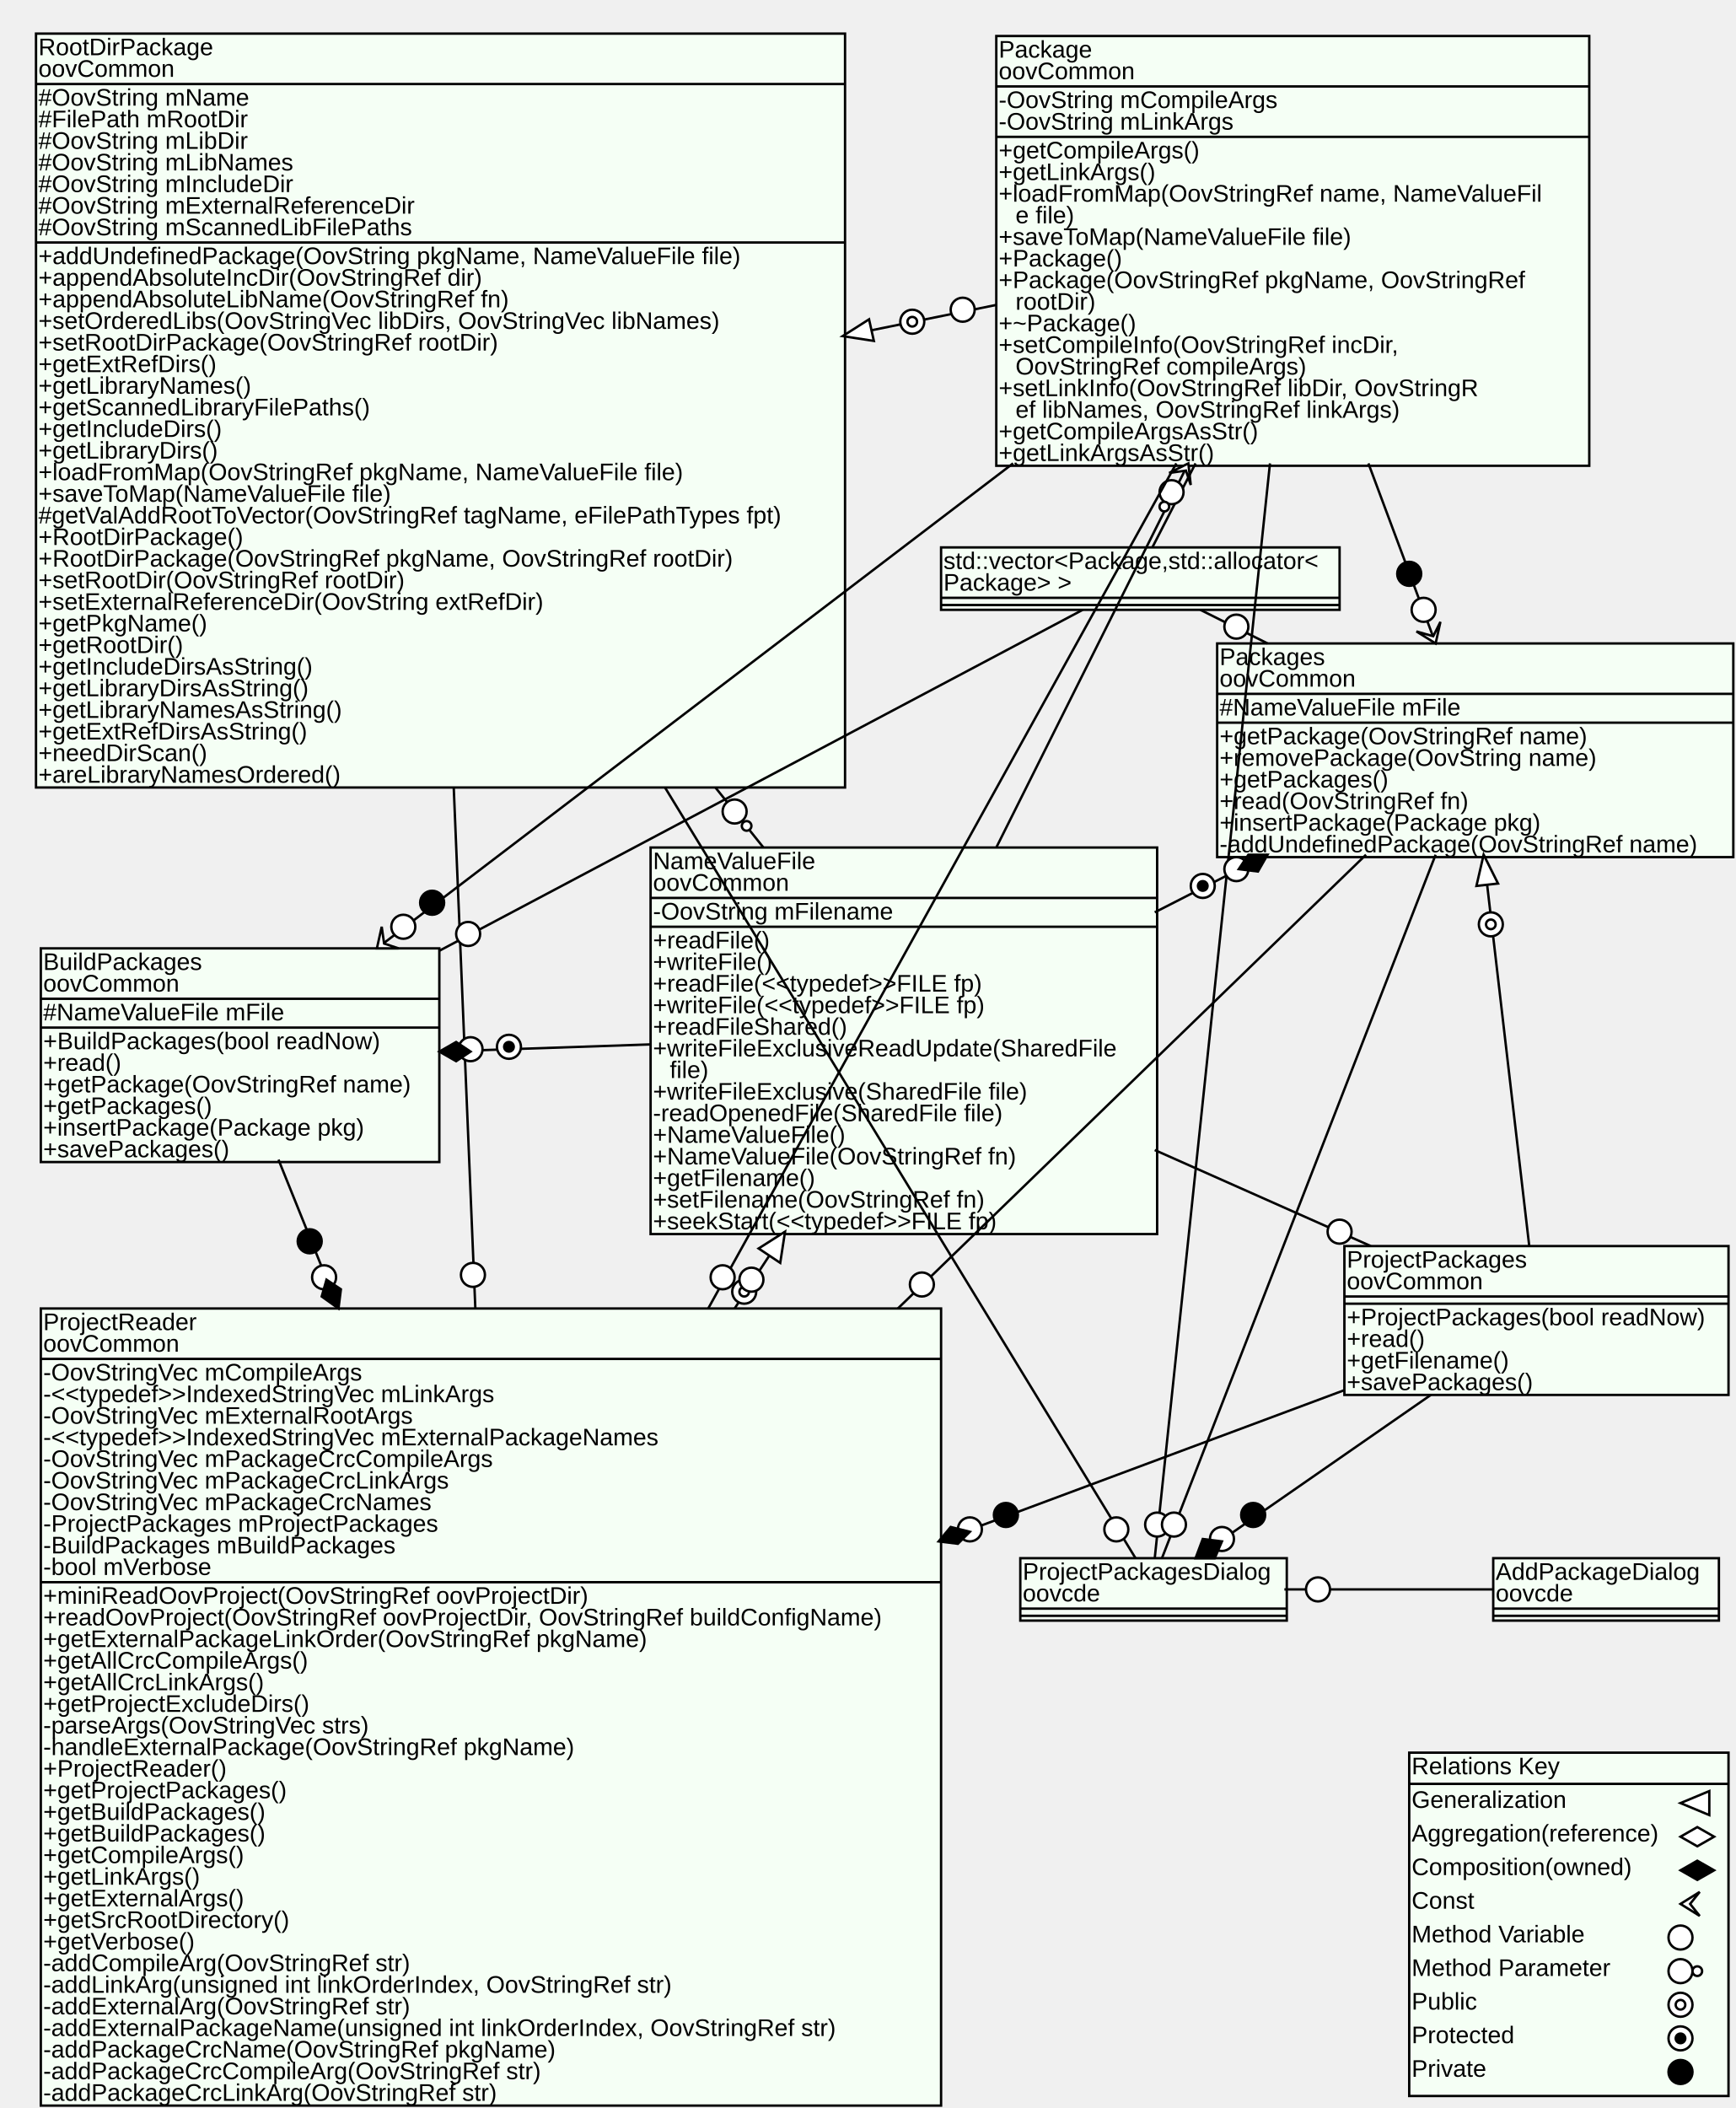
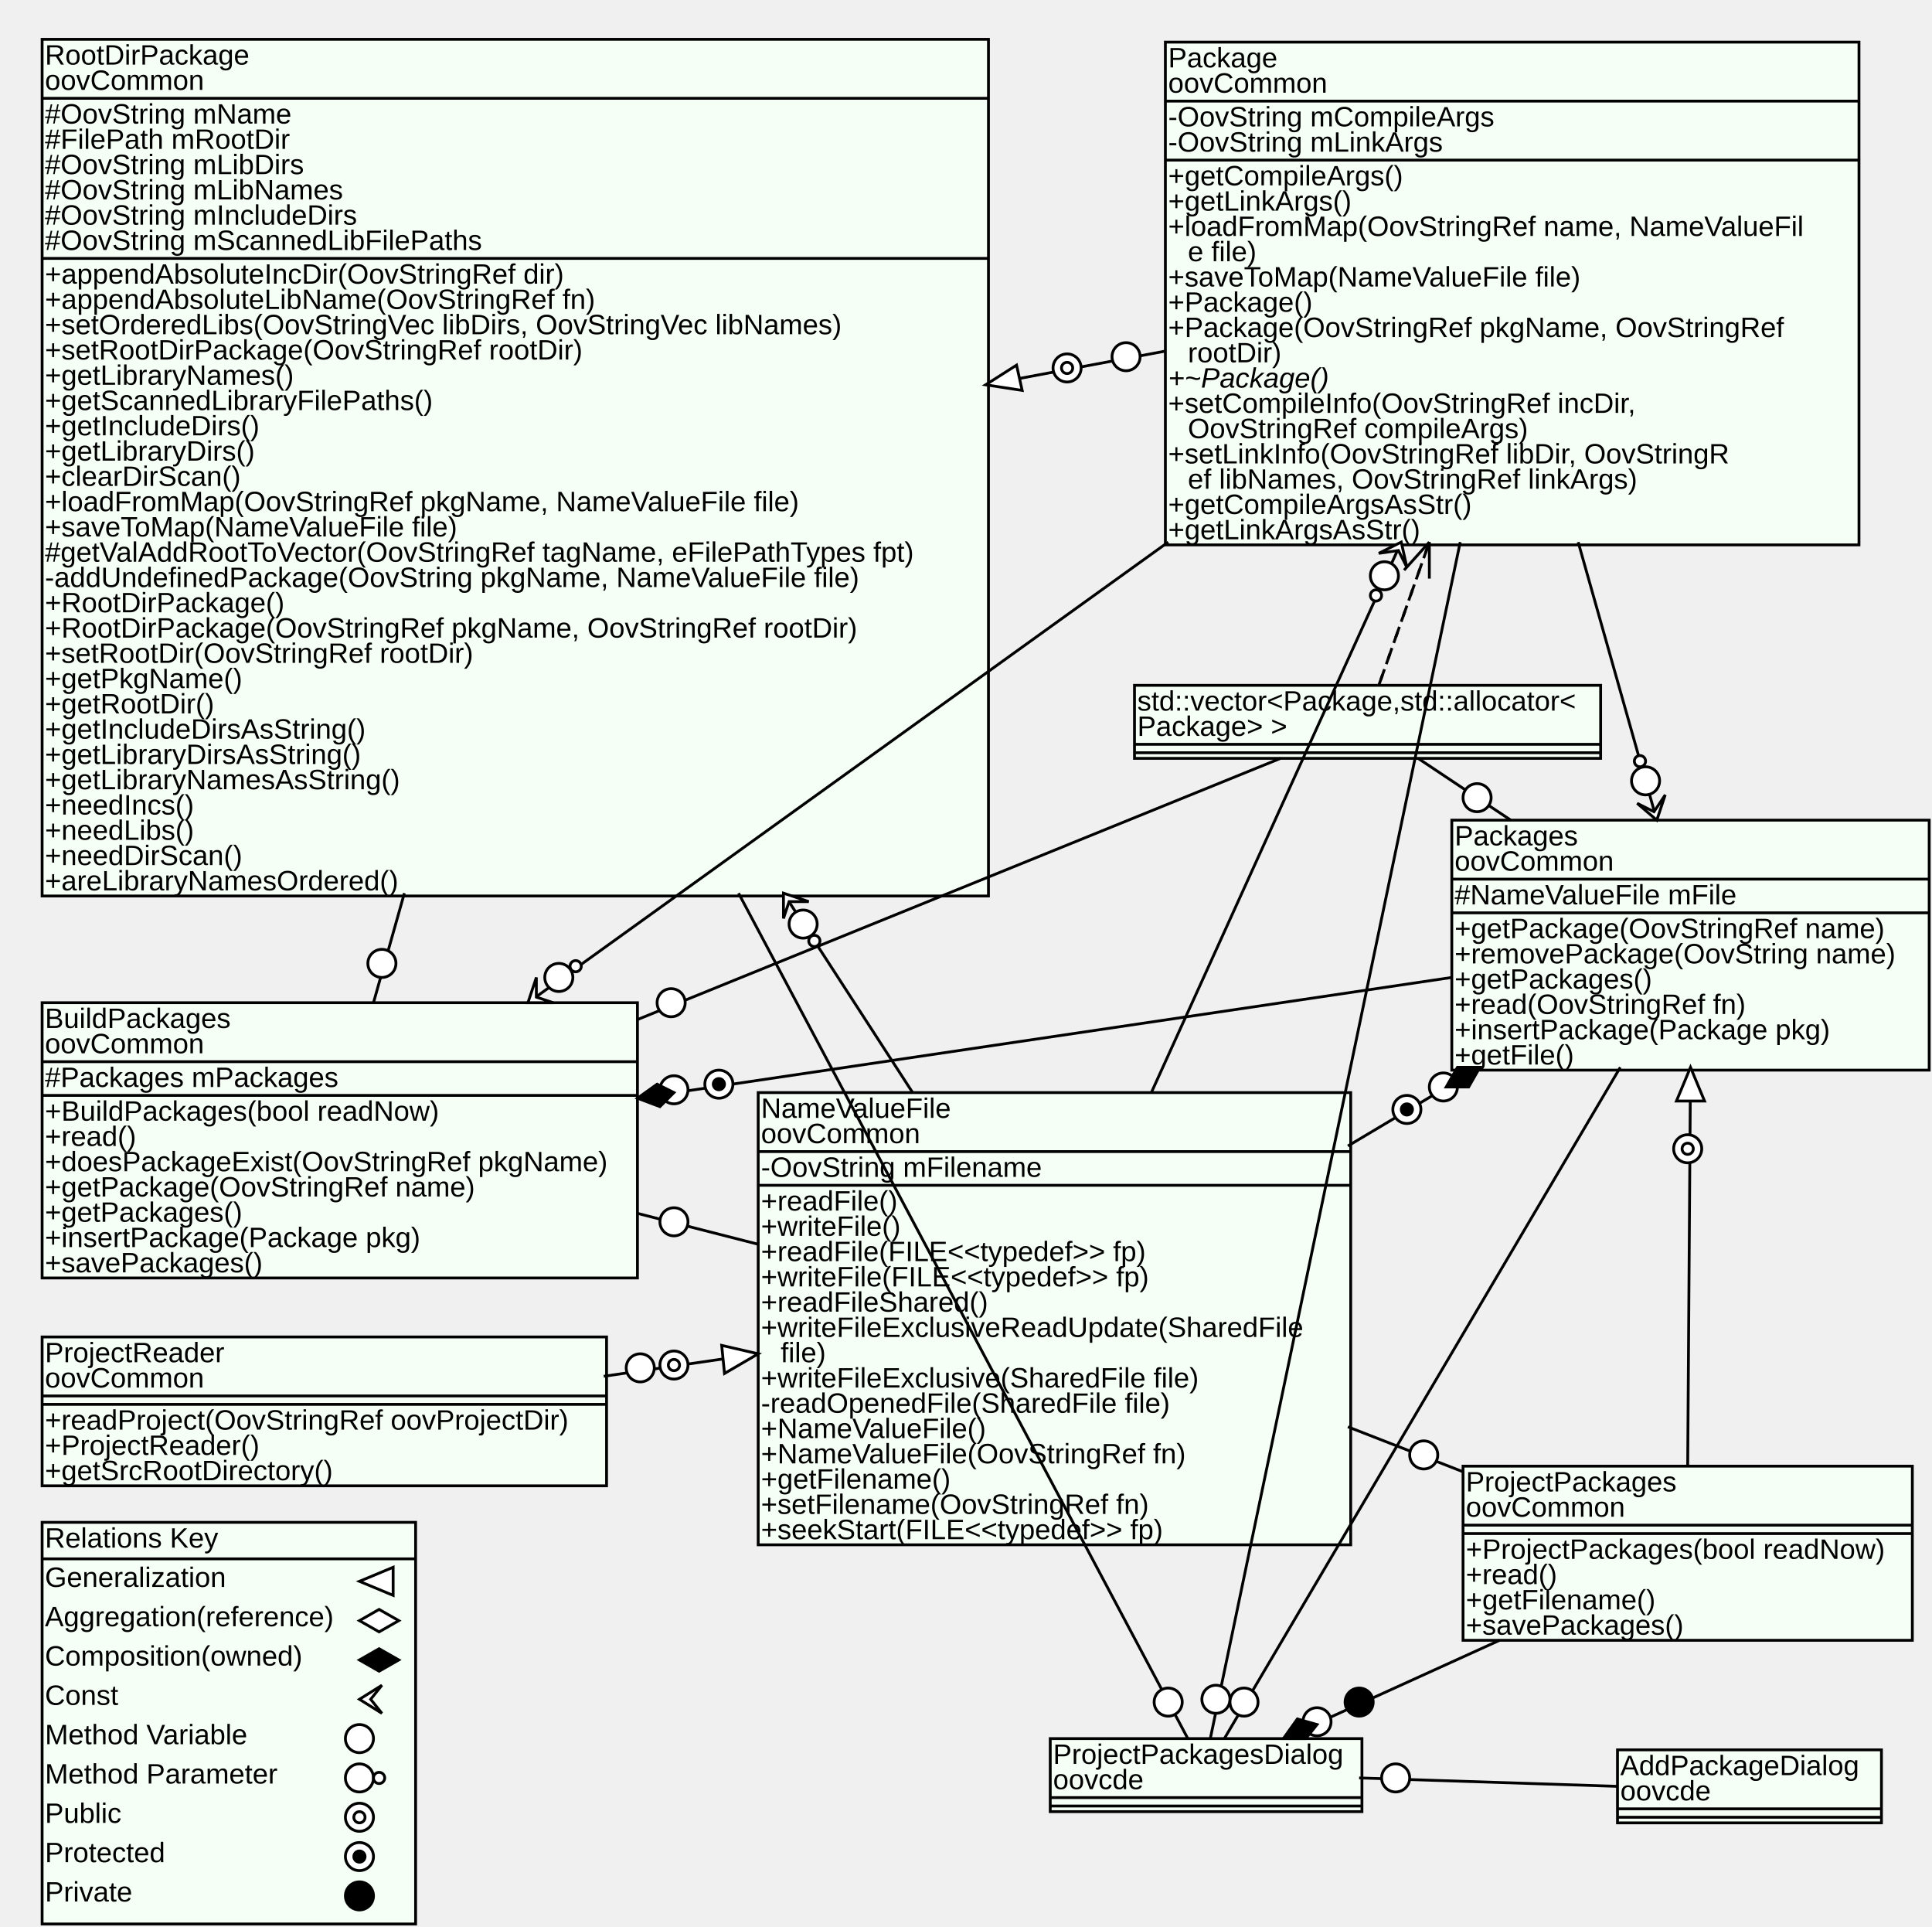
- <svg xmlns="http://www.w3.org/2000/svg" version="1.1" font-family="Arial, Helvetica, sans-serif" font-size="10" width="723" height="878">
-   <g fill="#f5fff5" stroke="#000000" style="stroke-width:1">
-     <rect x="587" y="730" width="133" height="143" />
-     <line x1="587" y1="743" x2="720" y2="743" />
-     <polygon points="700,751 712,756 712,746 700,751 " style="fill:#ffffff" />
-     <polygon points="700,765 707,769 714,765 707,761 700,765 " style="fill:#ffffff" />
-     <polygon points="700,779 707,783 714,779 707,775 700,779 " style="fill:#000000" />
-     <polygon points="700,793 708,798 704,793 708,788 700,793 " style="fill:#ffffff" />
-     <circle cx="700" cy="807" r="5" style="fill:#ffffff" />
-     <circle cx="700" cy="821" r="5" style="fill:#ffffff" />
-     <circle cx="707" cy="821" r="2" style="fill:#ffffff" />
-     <circle cx="700" cy="835" r="5" style="fill:#ffffff" />
-     <circle cx="700" cy="835" r="2" style="fill:#ffffff" />
-     <circle cx="700" cy="849" r="5" style="fill:#ffffff" />
-     <circle cx="700" cy="849" r="2" style="fill:#000000" />
-     <circle cx="700" cy="863" r="5" style="fill:#000000" />
-     <circle cx="700" cy="863" r="2" style="fill:#000000" />
-   </g>
-   <g stroke="none">
-     <text x="588" y="739">Relations Key</text>
-     <text x="588" y="753">Generalization</text>
-     <text x="588" y="767">Aggregation(reference)</text>
-     <text x="588" y="781">Composition(owned)</text>
-     <text x="588" y="795">Const</text>
-     <text x="588" y="809">Method Variable</text>
-     <text x="588" y="823">Method Parameter</text>
-     <text x="588" y="837">Public</text>
-     <text x="588" y="851">Protected</text>
-     <text x="588" y="865">Private</text>
-   </g>
-   <g fill="#f5fff5" stroke="#000000" style="stroke-width:1">
-     <rect x="15" y="14" width="337" height="314" />
+ <svg xmlns="http://www.w3.org/2000/svg" version="1.1" font-family="Arial, Helvetica, sans-serif" font-size="10" width="688" height="686">
+   <g fill="#f5fff5" stroke="#000000" style="stroke-width:1">
+     <rect x="15" y="542" width="133" height="143" />
+     <line x1="15" y1="555" x2="148" y2="555" />
+     <polygon points="128,563 140,568 140,558 128,563 " style="fill:#ffffff" />
+     <polygon points="128,577 135,581 142,577 135,573 128,577 " style="fill:#ffffff" />
+     <polygon points="128,591 135,595 142,591 135,587 128,591 " style="fill:#000000" />
+     <polygon points="128,605 136,610 132,605 136,600 128,605 " style="fill:#ffffff" />
+     <circle cx="128" cy="619" r="5" style="fill:#ffffff" />
+     <circle cx="128" cy="633" r="5" style="fill:#ffffff" />
+     <circle cx="135" cy="633" r="2" style="fill:#ffffff" />
+     <circle cx="128" cy="647" r="5" style="fill:#ffffff" />
+     <circle cx="128" cy="647" r="2" style="fill:#ffffff" />
+     <circle cx="128" cy="661" r="5" style="fill:#ffffff" />
+     <circle cx="128" cy="661" r="2" style="fill:#000000" />
+     <circle cx="128" cy="675" r="5" style="fill:#000000" />
+     <circle cx="128" cy="675" r="2" style="fill:#000000" />
+   </g>
+   <g stroke="none">
+     <text x="16" y="551">Relations Key</text>
+     <text x="16" y="565">Generalization</text>
+     <text x="16" y="579">Aggregation(reference)</text>
+     <text x="16" y="593">Composition(owned)</text>
+     <text x="16" y="607">Const</text>
+     <text x="16" y="621">Method Variable</text>
+     <text x="16" y="635">Method Parameter</text>
+     <text x="16" y="649">Public</text>
+     <text x="16" y="663">Protected</text>
+     <text x="16" y="677">Private</text>
+   </g>
+   <g fill="#f5fff5" stroke="#000000" style="stroke-width:1">
+     <rect x="15" y="14" width="337" height="305" />
    <line x1="15" y1="35" x2="352" y2="35" />
-     <line x1="15" y1="101" x2="352" y2="101" />
+     <line x1="15" y1="92" x2="352" y2="92" />
  </g>
  <g stroke="none">
    <text x="16" y="23">RootDirPackage</text>
    <text x="16" y="32">oovCommon</text>
    <text x="16" y="44">#OovString mName</text>
    <text x="16" y="53">#FilePath mRootDir</text>
-     <text x="16" y="62">#OovString mLibDir</text>
+     <text x="16" y="62">#OovString mLibDirs</text>
    <text x="16" y="71">#OovString mLibNames</text>
-     <text x="16" y="80">#OovString mIncludeDir</text>
-     <text x="16" y="89">#OovString mExternalReferenceDir</text>
-     <text x="16" y="98">#OovString mScannedLibFilePaths</text>
-     <text x="16" y="110">+addUndefinedPackage(OovString pkgName, NameValueFile file)</text>
-     <text x="16" y="119">+appendAbsoluteIncDir(OovStringRef dir)</text>
-     <text x="16" y="128">+appendAbsoluteLibName(OovStringRef fn)</text>
-     <text x="16" y="137">+setOrderedLibs(OovStringVec libDirs, OovStringVec libNames)</text>
-     <text x="16" y="146">+setRootDirPackage(OovStringRef rootDir)</text>
-     <text x="16" y="155">+getExtRefDirs()</text>
-     <text x="16" y="164">+getLibraryNames()</text>
-     <text x="16" y="173">+getScannedLibraryFilePaths()</text>
-     <text x="16" y="182">+getIncludeDirs()</text>
-     <text x="16" y="191">+getLibraryDirs()</text>
-     <text x="16" y="200">+loadFromMap(OovStringRef pkgName, NameValueFile file)</text>
-     <text x="16" y="209">+saveToMap(NameValueFile file)</text>
-     <text x="16" y="218">#getValAddRootToVector(OovStringRef tagName, eFilePathTypes fpt)</text>
-     <text x="16" y="227">+RootDirPackage()</text>
-     <text x="16" y="236">+RootDirPackage(OovStringRef pkgName, OovStringRef rootDir)</text>
-     <text x="16" y="245">+setRootDir(OovStringRef rootDir)</text>
-     <text x="16" y="254">+setExternalReferenceDir(OovString extRefDir)</text>
-     <text x="16" y="263">+getPkgName()</text>
-     <text x="16" y="272">+getRootDir()</text>
-     <text x="16" y="281">+getIncludeDirsAsString()</text>
-     <text x="16" y="290">+getLibraryDirsAsString()</text>
-     <text x="16" y="299">+getLibraryNamesAsString()</text>
-     <text x="16" y="308">+getExtRefDirsAsString()</text>
-     <text x="16" y="317">+needDirScan()</text>
-     <text x="16" y="326">+areLibraryNamesOrdered()</text>
-   </g>
+     <text x="16" y="80">#OovString mIncludeDirs</text>
+     <text x="16" y="89">#OovString mScannedLibFilePaths</text>
+     <text x="16" y="101">+appendAbsoluteIncDir(OovStringRef dir)</text>
+     <text x="16" y="110">+appendAbsoluteLibName(OovStringRef fn)</text>
+     <text x="16" y="119">+setOrderedLibs(OovStringVec libDirs, OovStringVec libNames)</text>
+     <text x="16" y="128">+setRootDirPackage(OovStringRef rootDir)</text>
+     <text x="16" y="137">+getLibraryNames()</text>
+     <text x="16" y="146">+getScannedLibraryFilePaths()</text>
+     <text x="16" y="155">+getIncludeDirs()</text>
+     <text x="16" y="164">+getLibraryDirs()</text>
+     <text x="16" y="173">+clearDirScan()</text>
+     <text x="16" y="182">+loadFromMap(OovStringRef pkgName, NameValueFile file)</text>
+     <text x="16" y="191">+saveToMap(NameValueFile file)</text>
+     <text x="16" y="200">#getValAddRootToVector(OovStringRef tagName, eFilePathTypes fpt)</text>
+     <text x="16" y="209">-addUndefinedPackage(OovString pkgName, NameValueFile file)</text>
+     <text x="16" y="218">+RootDirPackage()</text>
+     <text x="16" y="227">+RootDirPackage(OovStringRef pkgName, OovStringRef rootDir)</text>
+     <text x="16" y="236">+setRootDir(OovStringRef rootDir)</text>
+     <text x="16" y="245">+getPkgName()</text>
+     <text x="16" y="254">+getRootDir()</text>
+     <text x="16" y="263">+getIncludeDirsAsString()</text>
+     <text x="16" y="272">+getLibraryDirsAsString()</text>
+     <text x="16" y="281">+getLibraryNamesAsString()</text>
+     <text x="16" y="290">+needIncs()</text>
+     <text x="16" y="299">+needLibs()</text>
+     <text x="16" y="308">+needDirScan()</text>
+     <text x="16" y="317">+areLibraryNamesOrdered()</text>
+   </g>
+   <g stroke="none" font-style="italic">
+ </g>
  <g fill="#f5fff5" stroke="#000000" style="stroke-width:1">
    <rect x="415" y="15" width="247" height="179" />
    <line x1="415" y1="36" x2="662" y2="36" />
    <line x1="415" y1="57" x2="662" y2="57" />
  </g>
  <g stroke="none">
    <text x="416" y="24">Package</text>
    <text x="416" y="33">oovCommon</text>
    <text x="416" y="45">-OovString mCompileArgs</text>
    <text x="416" y="54">-OovString mLinkArgs</text>
    <text x="416" y="66">+getCompileArgs()</text>
    <text x="416" y="75">+getLinkArgs()</text>
    <text x="416" y="84">+loadFromMap(OovStringRef name, NameValueFil</text>
    <text x="423" y="93">e file)</text>
    <text x="416" y="102">+saveToMap(NameValueFile file)</text>
    <text x="416" y="111">+Package()</text>
    <text x="416" y="120">+Package(OovStringRef pkgName, OovStringRef </text>
    <text x="423" y="129">rootDir)</text>
-     <text x="416" y="138">+~Package()</text>
    <text x="416" y="147">+setCompileInfo(OovStringRef incDir,</text>
    <text x="423" y="156"> OovStringRef compileArgs)</text>
    <text x="416" y="165">+setLinkInfo(OovStringRef libDir, OovStringR</text>
    <text x="423" y="174">ef libNames, OovStringRef linkArgs)</text>
    <text x="416" y="183">+getCompileArgsAsStr()</text>
    <text x="416" y="192">+getLinkArgsAsStr()</text>
  </g>
-   <g fill="#f5fff5" stroke="#000000" style="stroke-width:1">
-     <rect x="392" y="228" width="166" height="26" />
-     <line x1="392" y1="249" x2="558" y2="249" />
-     <line x1="392" y1="252" x2="558" y2="252" />
-   </g>
-   <g stroke="none">
-     <text x="393" y="237">std::vector&lt;Package,std::allocator&lt;</text>
-     <text x="393" y="246">  Package&gt; &gt;</text>
-   </g>
-   <g fill="#f5fff5" stroke="#000000" style="stroke-width:1">
-     <rect x="17" y="395" width="166" height="89" />
-     <line x1="17" y1="416" x2="183" y2="416" />
-     <line x1="17" y1="428" x2="183" y2="428" />
-   </g>
-   <g stroke="none">
-     <text x="18" y="404">BuildPackages</text>
-     <text x="18" y="413">oovCommon</text>
-     <text x="18" y="425">#NameValueFile mFile</text>
-     <text x="18" y="437">+BuildPackages(bool readNow)</text>
-     <text x="18" y="446">+read()</text>
-     <text x="18" y="455">+getPackage(OovStringRef name)</text>
-     <text x="18" y="464">+getPackages()</text>
-     <text x="18" y="473">+insertPackage(Package pkg)</text>
-     <text x="18" y="482">+savePackages()</text>
-   </g>
-   <g fill="#f5fff5" stroke="#000000" style="stroke-width:1">
-     <rect x="507" y="268" width="215" height="89" />
-     <line x1="507" y1="289" x2="722" y2="289" />
-     <line x1="507" y1="301" x2="722" y2="301" />
-   </g>
-   <g stroke="none">
-     <text x="508" y="277">Packages</text>
-     <text x="508" y="286">oovCommon</text>
-     <text x="508" y="298">#NameValueFile mFile</text>
-     <text x="508" y="310">+getPackage(OovStringRef name)</text>
-     <text x="508" y="319">+removePackage(OovString name)</text>
-     <text x="508" y="328">+getPackages()</text>
-     <text x="508" y="337">+read(OovStringRef fn)</text>
-     <text x="508" y="346">+insertPackage(Package pkg)</text>
-     <text x="508" y="355">-addUndefinedPackage(OovStringRef name)</text>
-   </g>
-   <g fill="#f5fff5" stroke="#000000" style="stroke-width:1">
-     <rect x="271" y="353" width="211" height="161" />
-     <line x1="271" y1="374" x2="482" y2="374" />
-     <line x1="271" y1="386" x2="482" y2="386" />
-   </g>
-   <g stroke="none">
-     <text x="272" y="362">NameValueFile</text>
-     <text x="272" y="371">oovCommon</text>
-     <text x="272" y="383">-OovString mFilename</text>
-     <text x="272" y="395">+readFile()</text>
-     <text x="272" y="404">+writeFile()</text>
-     <text x="272" y="413">+readFile(&lt;&lt;typedef&gt;&gt;FILE fp)</text>
-     <text x="272" y="422">+writeFile(&lt;&lt;typedef&gt;&gt;FILE fp)</text>
-     <text x="272" y="431">+readFileShared()</text>
-     <text x="272" y="440">+writeFileExclusiveReadUpdate(SharedFile </text>
-     <text x="279" y="449">file)</text>
-     <text x="272" y="458">+writeFileExclusive(SharedFile file)</text>
-     <text x="272" y="467">-readOpenedFile(SharedFile file)</text>
-     <text x="272" y="476">+NameValueFile()</text>
-     <text x="272" y="485">+NameValueFile(OovStringRef fn)</text>
-     <text x="272" y="494">+getFilename()</text>
-     <text x="272" y="503">+setFilename(OovStringRef fn)</text>
-     <text x="272" y="512">+seekStart(&lt;&lt;typedef&gt;&gt;FILE fp)</text>
-   </g>
-   <g fill="#f5fff5" stroke="#000000" style="stroke-width:1">
-     <rect x="17" y="545" width="375" height="332" />
-     <line x1="17" y1="566" x2="392" y2="566" />
-     <line x1="17" y1="659" x2="392" y2="659" />
-   </g>
-   <g stroke="none">
-     <text x="18" y="554">ProjectReader</text>
-     <text x="18" y="563">oovCommon</text>
-     <text x="18" y="575">-OovStringVec mCompileArgs</text>
-     <text x="18" y="584">-&lt;&lt;typedef&gt;&gt;IndexedStringVec mLinkArgs</text>
-     <text x="18" y="593">-OovStringVec mExternalRootArgs</text>
-     <text x="18" y="602">-&lt;&lt;typedef&gt;&gt;IndexedStringVec mExternalPackageNames</text>
-     <text x="18" y="611">-OovStringVec mPackageCrcCompileArgs</text>
-     <text x="18" y="620">-OovStringVec mPackageCrcLinkArgs</text>
-     <text x="18" y="629">-OovStringVec mPackageCrcNames</text>
-     <text x="18" y="638">-ProjectPackages mProjectPackages</text>
-     <text x="18" y="647">-BuildPackages mBuildPackages</text>
-     <text x="18" y="656">-bool mVerbose</text>
-     <text x="18" y="668">+miniReadOovProject(OovStringRef oovProjectDir)</text>
-     <text x="18" y="677">+readOovProject(OovStringRef oovProjectDir, OovStringRef buildConfigName)</text>
-     <text x="18" y="686">+getExternalPackageLinkOrder(OovStringRef pkgName)</text>
-     <text x="18" y="695">+getAllCrcCompileArgs()</text>
-     <text x="18" y="704">+getAllCrcLinkArgs()</text>
-     <text x="18" y="713">+getProjectExcludeDirs()</text>
-     <text x="18" y="722">-parseArgs(OovStringVec strs)</text>
-     <text x="18" y="731">-handleExternalPackage(OovStringRef pkgName)</text>
-     <text x="18" y="740">+ProjectReader()</text>
-     <text x="18" y="749">+getProjectPackages()</text>
-     <text x="18" y="758">+getBuildPackages()</text>
-     <text x="18" y="767">+getBuildPackages()</text>
-     <text x="18" y="776">+getCompileArgs()</text>
-     <text x="18" y="785">+getLinkArgs()</text>
-     <text x="18" y="794">+getExternalArgs()</text>
-     <text x="18" y="803">+getSrcRootDirectory()</text>
-     <text x="18" y="812">+getVerbose()</text>
-     <text x="18" y="821">-addCompileArg(OovStringRef str)</text>
-     <text x="18" y="830">-addLinkArg(unsigned int linkOrderIndex, OovStringRef str)</text>
-     <text x="18" y="839">-addExternalArg(OovStringRef str)</text>
-     <text x="18" y="848">-addExternalPackageName(unsigned int linkOrderIndex, OovStringRef str)</text>
-     <text x="18" y="857">-addPackageCrcName(OovStringRef pkgName)</text>
-     <text x="18" y="866">-addPackageCrcCompileArg(OovStringRef str)</text>
-     <text x="18" y="875">-addPackageCrcLinkArg(OovStringRef str)</text>
-   </g>
-   <g fill="#f5fff5" stroke="#000000" style="stroke-width:1">
-     <rect x="560" y="519" width="160" height="62" />
-     <line x1="560" y1="540" x2="720" y2="540" />
-     <line x1="560" y1="543" x2="720" y2="543" />
-   </g>
-   <g stroke="none">
-     <text x="561" y="528">ProjectPackages</text>
-     <text x="561" y="537">oovCommon</text>
-     <text x="561" y="552">+ProjectPackages(bool readNow)</text>
-     <text x="561" y="561">+read()</text>
-     <text x="561" y="570">+getFilename()</text>
-     <text x="561" y="579">+savePackages()</text>
-   </g>
-   <g fill="#f5fff5" stroke="#000000" style="stroke-width:1">
-     <rect x="425" y="649" width="111" height="26" />
-     <line x1="425" y1="670" x2="536" y2="670" />
-     <line x1="425" y1="673" x2="536" y2="673" />
-   </g>
-   <g stroke="none">
-     <text x="426" y="658">ProjectPackagesDialog</text>
-     <text x="426" y="667">oovcde</text>
-   </g>
-   <g fill="#f5fff5" stroke="#000000" style="stroke-width:1">
-     <rect x="622" y="649" width="94" height="26" />
-     <line x1="622" y1="670" x2="716" y2="670" />
-     <line x1="622" y1="673" x2="716" y2="673" />
-   </g>
-   <g stroke="none">
-     <text x="623" y="658">AddPackageDialog</text>
-     <text x="623" y="667">oovcde</text>
-   </g>
+   <g stroke="none" font-style="italic">
+     <text x="416" y="138">+~Package()</text>
+   </g>
+   <g fill="#f5fff5" stroke="#000000" style="stroke-width:1">
+     <rect x="404" y="244" width="166" height="26" />
+     <line x1="404" y1="265" x2="570" y2="265" />
+     <line x1="404" y1="268" x2="570" y2="268" />
+   </g>
+   <g stroke="none">
+     <text x="405" y="253">std::vector&lt;Package,std::allocator&lt;</text>
+     <text x="405" y="262">  Package&gt; &gt;</text>
+   </g>
+   <g stroke="none" font-style="italic">
+ </g>
+   <g fill="#f5fff5" stroke="#000000" style="stroke-width:1">
+     <rect x="15" y="357" width="212" height="98" />
+     <line x1="15" y1="378" x2="227" y2="378" />
+     <line x1="15" y1="390" x2="227" y2="390" />
+   </g>
+   <g stroke="none">
+     <text x="16" y="366">BuildPackages</text>
+     <text x="16" y="375">oovCommon</text>
+     <text x="16" y="387">#Packages mPackages</text>
+     <text x="16" y="399">+BuildPackages(bool readNow)</text>
+     <text x="16" y="408">+read()</text>
+     <text x="16" y="417">+doesPackageExist(OovStringRef pkgName)</text>
+     <text x="16" y="426">+getPackage(OovStringRef name)</text>
+     <text x="16" y="435">+getPackages()</text>
+     <text x="16" y="444">+insertPackage(Package pkg)</text>
+     <text x="16" y="453">+savePackages()</text>
+   </g>
+   <g stroke="none" font-style="italic">
+ </g>
+   <g fill="#f5fff5" stroke="#000000" style="stroke-width:1">
+     <rect x="517" y="292" width="170" height="89" />
+     <line x1="517" y1="313" x2="687" y2="313" />
+     <line x1="517" y1="325" x2="687" y2="325" />
+   </g>
+   <g stroke="none">
+     <text x="518" y="301">Packages</text>
+     <text x="518" y="310">oovCommon</text>
+     <text x="518" y="322">#NameValueFile mFile</text>
+     <text x="518" y="334">+getPackage(OovStringRef name)</text>
+     <text x="518" y="343">+removePackage(OovString name)</text>
+     <text x="518" y="352">+getPackages()</text>
+     <text x="518" y="361">+read(OovStringRef fn)</text>
+     <text x="518" y="370">+insertPackage(Package pkg)</text>
+     <text x="518" y="379">+getFile()</text>
+   </g>
+   <g stroke="none" font-style="italic">
+ </g>
+   <g fill="#f5fff5" stroke="#000000" style="stroke-width:1">
+     <rect x="270" y="389" width="211" height="161" />
+     <line x1="270" y1="410" x2="481" y2="410" />
+     <line x1="270" y1="422" x2="481" y2="422" />
+   </g>
+   <g stroke="none">
+     <text x="271" y="398">NameValueFile</text>
+     <text x="271" y="407">oovCommon</text>
+     <text x="271" y="419">-OovString mFilename</text>
+     <text x="271" y="431">+readFile()</text>
+     <text x="271" y="440">+writeFile()</text>
+     <text x="271" y="449">+readFile(FILE&lt;&lt;typedef&gt;&gt; fp)</text>
+     <text x="271" y="458">+writeFile(FILE&lt;&lt;typedef&gt;&gt; fp)</text>
+     <text x="271" y="467">+readFileShared()</text>
+     <text x="271" y="476">+writeFileExclusiveReadUpdate(SharedFile </text>
+     <text x="278" y="485">file)</text>
+     <text x="271" y="494">+writeFileExclusive(SharedFile file)</text>
+     <text x="271" y="503">-readOpenedFile(SharedFile file)</text>
+     <text x="271" y="512">+NameValueFile()</text>
+     <text x="271" y="521">+NameValueFile(OovStringRef fn)</text>
+     <text x="271" y="530">+getFilename()</text>
+     <text x="271" y="539">+setFilename(OovStringRef fn)</text>
+     <text x="271" y="548">+seekStart(FILE&lt;&lt;typedef&gt;&gt; fp)</text>
+   </g>
+   <g stroke="none" font-style="italic">
+ </g>
+   <g fill="#f5fff5" stroke="#000000" style="stroke-width:1">
+     <rect x="15" y="476" width="201" height="53" />
+     <line x1="15" y1="497" x2="216" y2="497" />
+     <line x1="15" y1="500" x2="216" y2="500" />
+   </g>
+   <g stroke="none">
+     <text x="16" y="485">ProjectReader</text>
+     <text x="16" y="494">oovCommon</text>
+     <text x="16" y="509">+readProject(OovStringRef oovProjectDir)</text>
+     <text x="16" y="518">+ProjectReader()</text>
+     <text x="16" y="527">+getSrcRootDirectory()</text>
+   </g>
+   <g stroke="none" font-style="italic">
+ </g>
+   <g fill="#f5fff5" stroke="#000000" style="stroke-width:1">
+     <rect x="521" y="522" width="160" height="62" />
+     <line x1="521" y1="543" x2="681" y2="543" />
+     <line x1="521" y1="546" x2="681" y2="546" />
+   </g>
+   <g stroke="none">
+     <text x="522" y="531">ProjectPackages</text>
+     <text x="522" y="540">oovCommon</text>
+     <text x="522" y="555">+ProjectPackages(bool readNow)</text>
+     <text x="522" y="564">+read()</text>
+     <text x="522" y="573">+getFilename()</text>
+     <text x="522" y="582">+savePackages()</text>
+   </g>
+   <g stroke="none" font-style="italic">
+ </g>
+   <g fill="#f5fff5" stroke="#000000" style="stroke-width:1">
+     <rect x="374" y="619" width="111" height="26" />
+     <line x1="374" y1="640" x2="485" y2="640" />
+     <line x1="374" y1="643" x2="485" y2="643" />
+   </g>
+   <g stroke="none">
+     <text x="375" y="628">ProjectPackagesDialog</text>
+     <text x="375" y="637">oovcde</text>
+   </g>
+   <g stroke="none" font-style="italic">
+ </g>
+   <g fill="#f5fff5" stroke="#000000" style="stroke-width:1">
+     <rect x="576" y="623" width="94" height="26" />
+     <line x1="576" y1="644" x2="670" y2="644" />
+     <line x1="576" y1="647" x2="670" y2="647" />
+   </g>
+   <g stroke="none">
+     <text x="577" y="632">AddPackageDialog</text>
+     <text x="577" y="641">oovcde</text>
+   </g>
+   <g stroke="none" font-style="italic">
+ </g>
  <g fill="#f5f5ff" stroke="#000000" style="stroke-width:1">
-     <line x1="351" y1="140" x2="415" y2="127" />
-     <circle cx="380" cy="134" r="5" style="fill:#ffffff" />
-     <circle cx="380" cy="134" r="2" style="fill:#ffffff" />
-     <polygon points="351,140 364,142 362,133 351,140 " style="fill:#ffffff" />
-     <circle cx="401" cy="129" r="5" style="fill:#ffffff" />
-     <line x1="298" y1="328" x2="318" y2="353" />
-     <circle cx="306" cy="338" r="5" style="fill:#ffffff" />
-     <circle cx="311" cy="344" r="2" style="fill:#ffffff" />
-     <line x1="189" y1="328" x2="198" y2="545" />
-     <circle cx="197" cy="531" r="5" style="fill:#ffffff" />
-     <line x1="277" y1="328" x2="473" y2="649" />
-     <circle cx="465" cy="637" r="5" style="fill:#ffffff" />
-     <line x1="498" y1="193" x2="480" y2="228" />
-     <line x1="422" y1="193" x2="157" y2="395" />
-     <polygon points="157,395 166,395 160,393 159,386 157,395 " style="fill:#ffffff" />
-     <circle cx="168" cy="386" r="5" style="fill:#ffffff" />
-     <circle cx="180" cy="376" r="5" style="fill:#000000" />
-     <circle cx="180" cy="376" r="2" style="fill:#000000" />
-     <line x1="570" y1="193" x2="598" y2="268" />
-     <polygon points="598,268 600,259 597,265 590,263 598,268 " style="fill:#ffffff" />
-     <circle cx="593" cy="254" r="5" style="fill:#ffffff" />
-     <circle cx="587" cy="239" r="5" style="fill:#000000" />
-     <circle cx="587" cy="239" r="2" style="fill:#000000" />
-     <line x1="495" y1="193" x2="415" y2="353" />
-     <polygon points="495,193 487,197 494,196 496,202 495,193 " style="fill:#ffffff" />
-     <circle cx="488" cy="205" r="5" style="fill:#ffffff" />
-     <circle cx="485" cy="211" r="2" style="fill:#ffffff" />
-     <line x1="490" y1="193" x2="295" y2="545" />
-     <circle cx="301" cy="532" r="5" style="fill:#ffffff" />
-     <line x1="529" y1="193" x2="481" y2="649" />
-     <circle cx="482" cy="635" r="5" style="fill:#ffffff" />
-     <line x1="451" y1="254" x2="183" y2="396" />
-     <circle cx="195" cy="389" r="5" style="fill:#ffffff" />
-     <line x1="500" y1="254" x2="528" y2="268" />
-     <circle cx="515" cy="261" r="5" style="fill:#ffffff" />
-     <line x1="183" y1="438" x2="271" y2="435" />
-     <circle cx="196" cy="437" r="5" style="fill:#ffffff" />
-     <circle cx="212" cy="436" r="5" style="fill:#ffffff" />
-     <circle cx="212" cy="436" r="2" style="fill:#000000" />
-     <polygon points="183,438 190,442 196,438 190,434 183,438 " style="fill:#000000" />
-     <line x1="116" y1="483" x2="141" y2="545" />
-     <circle cx="135" cy="532" r="5" style="fill:#ffffff" />
-     <circle cx="129" cy="517" r="5" style="fill:#000000" />
-     <circle cx="129" cy="517" r="2" style="fill:#000000" />
-     <polygon points="141,545 142,537 136,533 134,540 141,545 " style="fill:#000000" />
-     <line x1="528" y1="356" x2="481" y2="380" />
-     <circle cx="515" cy="362" r="5" style="fill:#ffffff" />
-     <circle cx="501" cy="369" r="5" style="fill:#ffffff" />
-     <circle cx="501" cy="369" r="2" style="fill:#000000" />
-     <polygon points="528,356 520,356 516,362 524,363 528,356 " style="fill:#000000" />
-     <line x1="569" y1="356" x2="374" y2="545" />
-     <circle cx="384" cy="535" r="5" style="fill:#ffffff" />
-     <line x1="618" y1="356" x2="637" y2="519" />
-     <circle cx="621" cy="385" r="5" style="fill:#ffffff" />
-     <circle cx="621" cy="385" r="2" style="fill:#ffffff" />
-     <polygon points="618,356 615,369 624,368 618,356 " style="fill:#ffffff" />
-     <line x1="598" y1="356" x2="484" y2="649" />
-     <circle cx="489" cy="635" r="5" style="fill:#ffffff" />
-     <line x1="327" y1="513" x2="306" y2="545" />
-     <circle cx="310" cy="538" r="5" style="fill:#ffffff" />
-     <circle cx="310" cy="538" r="2" style="fill:#ffffff" />
-     <polygon points="327,513 316,520 325,526 327,513 " style="fill:#ffffff" />
-     <circle cx="313" cy="533" r="5" style="fill:#ffffff" />
-     <line x1="481" y1="479" x2="571" y2="519" />
-     <circle cx="558" cy="513" r="5" style="fill:#ffffff" />
-     <line x1="391" y1="642" x2="560" y2="579" />
-     <circle cx="404" cy="637" r="5" style="fill:#ffffff" />
-     <circle cx="419" cy="631" r="5" style="fill:#000000" />
-     <circle cx="419" cy="631" r="2" style="fill:#000000" />
-     <polygon points="391,642 399,643 404,638 396,636 391,642 " style="fill:#000000" />
-     <line x1="596" y1="581" x2="498" y2="649" />
-     <circle cx="509" cy="641" r="5" style="fill:#ffffff" />
-     <circle cx="522" cy="631" r="5" style="fill:#000000" />
-     <circle cx="522" cy="631" r="2" style="fill:#000000" />
-     <polygon points="498,649 506,649 509,642 501,641 498,649 " style="fill:#000000" />
-     <line x1="535" y1="662" x2="622" y2="662" />
-     <circle cx="549" cy="662" r="5" style="fill:#ffffff" />
+     <line x1="351" y1="137" x2="415" y2="125" />
+     <circle cx="380" cy="131" r="5" style="fill:#ffffff" />
+     <circle cx="380" cy="131" r="2" style="fill:#ffffff" />
+     <polygon points="351,137 364,139 362,130 351,137 " style="fill:#ffffff" />
+     <circle cx="401" cy="127" r="5" style="fill:#ffffff" />
+     <line x1="144" y1="318" x2="133" y2="357" />
+     <circle cx="136" cy="343" r="5" style="fill:#ffffff" />
+     <line x1="279" y1="318" x2="325" y2="389" />
+     <polygon points="279,318 279,327 281,321 288,321 279,318 " style="fill:#ffffff" />
+     <circle cx="286" cy="329" r="5" style="fill:#ffffff" />
+     <circle cx="290" cy="335" r="2" style="fill:#ffffff" />
+     <line x1="263" y1="318" x2="423" y2="619" />
+     <circle cx="416" cy="606" r="5" style="fill:#ffffff" />
+     <line x1="509" y1="193" x2="491" y2="244" style="stroke-dasharray: 4, 4 " />
+     <line x1="491" y1="244" x2="509" y2="193" style="stroke-dasharray: 4, 4 " />
+     <line x1="509" y1="193" x2="500" y2="203" />
+     <line x1="509" y1="193" x2="509" y2="206" />
+     <line x1="416" y1="193" x2="188" y2="357" />
+     <polygon points="188,357 197,357 191,355 191,348 188,357 " style="fill:#ffffff" />
+     <circle cx="199" cy="348" r="5" style="fill:#ffffff" />
+     <circle cx="205" cy="344" r="2" style="fill:#ffffff" />
+     <line x1="562" y1="193" x2="590" y2="292" />
+     <polygon points="590,292 593,283 589,289 583,286 590,292 " style="fill:#ffffff" />
+     <circle cx="586" cy="278" r="5" style="fill:#ffffff" />
+     <circle cx="584" cy="271" r="2" style="fill:#ffffff" />
+     <line x1="499" y1="193" x2="410" y2="389" />
+     <polygon points="499,193 491,197 498,196 501,202 499,193 " style="fill:#ffffff" />
+     <circle cx="493" cy="205" r="5" style="fill:#ffffff" />
+     <circle cx="490" cy="212" r="2" style="fill:#ffffff" />
+     <line x1="520" y1="193" x2="431" y2="619" />
+     <circle cx="433" cy="605" r="5" style="fill:#ffffff" />
+     <line x1="456" y1="270" x2="227" y2="363" />
+     <circle cx="239" cy="357" r="5" style="fill:#ffffff" />
+     <line x1="505" y1="270" x2="538" y2="292" />
+     <circle cx="526" cy="284" r="5" style="fill:#ffffff" />
+     <line x1="227" y1="391" x2="517" y2="348" />
+     <circle cx="240" cy="388" r="5" style="fill:#ffffff" />
+     <circle cx="256" cy="386" r="5" style="fill:#ffffff" />
+     <circle cx="256" cy="386" r="2" style="fill:#000000" />
+     <polygon points="227,391 235,394 240,389 234,386 227,391 " style="fill:#000000" />
+     <line x1="227" y1="432" x2="270" y2="443" />
+     <circle cx="240" cy="435" r="5" style="fill:#ffffff" />
+     <line x1="527" y1="380" x2="480" y2="408" />
+     <circle cx="514" cy="387" r="5" style="fill:#ffffff" />
+     <circle cx="501" cy="395" r="5" style="fill:#ffffff" />
+     <circle cx="501" cy="395" r="2" style="fill:#000000" />
+     <polygon points="527,380 519,380 515,387 523,387 527,380 " style="fill:#000000" />
+     <line x1="602" y1="380" x2="601" y2="522" />
+     <circle cx="601" cy="409" r="5" style="fill:#ffffff" />
+     <circle cx="601" cy="409" r="2" style="fill:#ffffff" />
+     <polygon points="602,380 597,392 607,392 602,380 " style="fill:#ffffff" />
+     <line x1="577" y1="380" x2="436" y2="619" />
+     <circle cx="443" cy="606" r="5" style="fill:#ffffff" />
+     <line x1="270" y1="482" x2="215" y2="490" />
+     <circle cx="240" cy="486" r="5" style="fill:#ffffff" />
+     <circle cx="240" cy="486" r="2" style="fill:#ffffff" />
+     <polygon points="270,482 257,479 258,489 270,482 " style="fill:#ffffff" />
+     <circle cx="228" cy="487" r="5" style="fill:#ffffff" />
+     <line x1="480" y1="508" x2="521" y2="524" />
+     <circle cx="507" cy="518" r="5" style="fill:#ffffff" />
+     <line x1="534" y1="584" x2="457" y2="619" />
+     <circle cx="469" cy="613" r="5" style="fill:#ffffff" />
+     <circle cx="484" cy="606" r="5" style="fill:#000000" />
+     <circle cx="484" cy="606" r="2" style="fill:#000000" />
+     <polygon points="457,619 465,619 469,614 462,612 457,619 " style="fill:#000000" />
+     <line x1="484" y1="633" x2="576" y2="636" />
+     <circle cx="497" cy="633" r="5" style="fill:#ffffff" />
  </g>
</svg>
